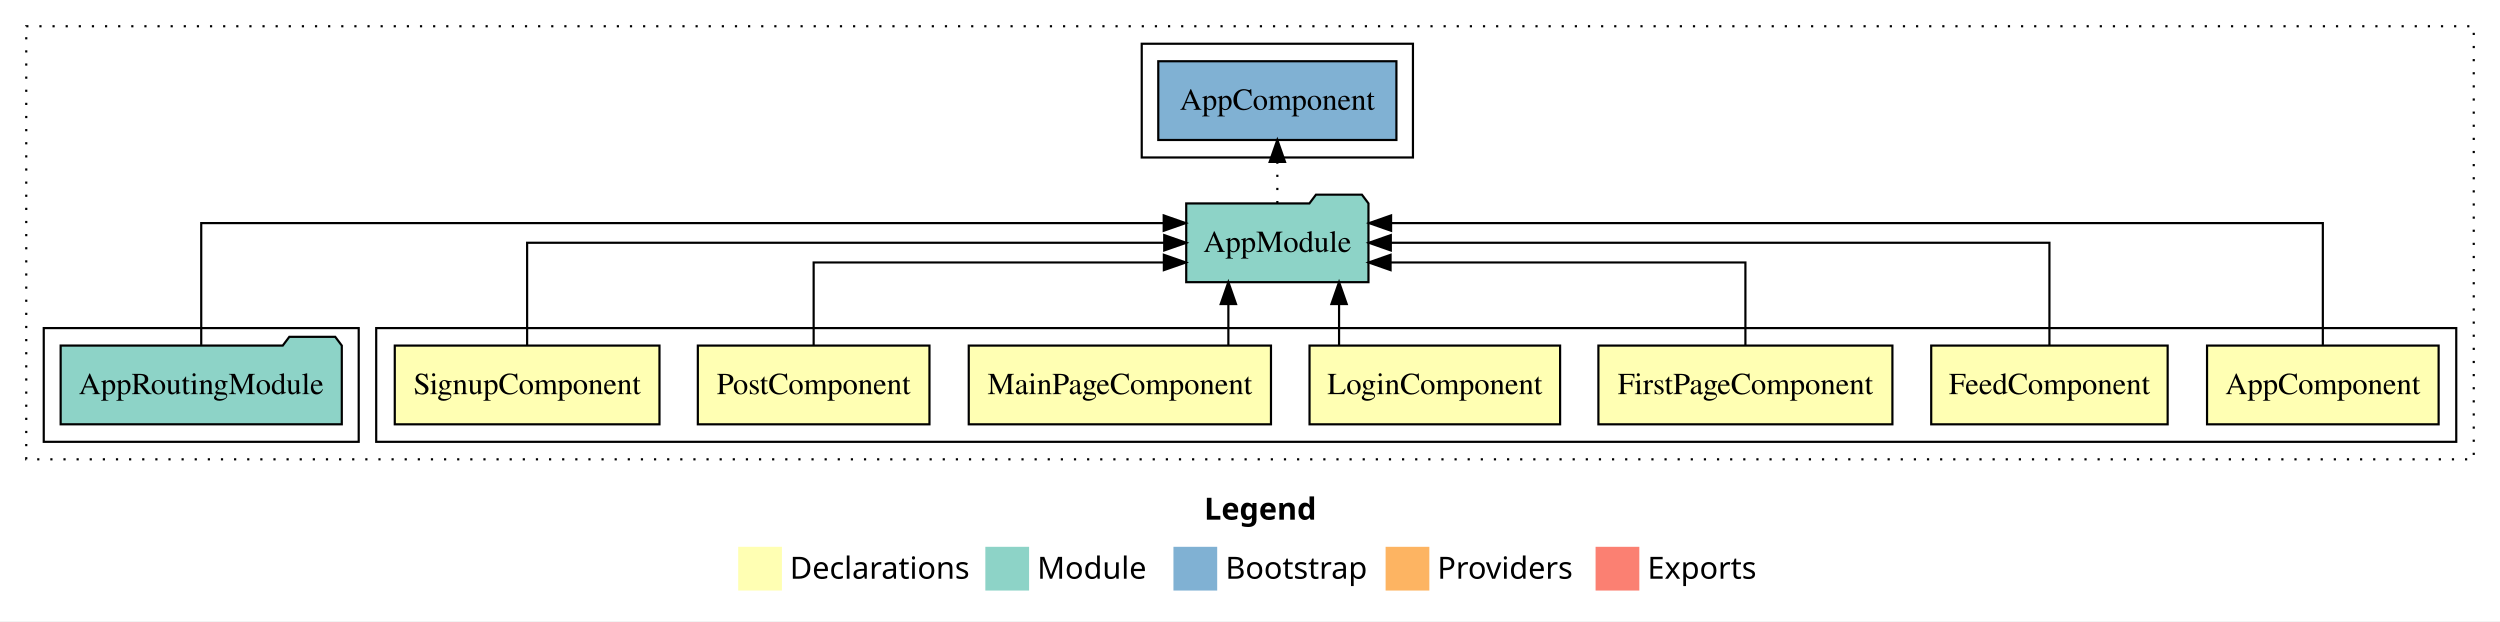
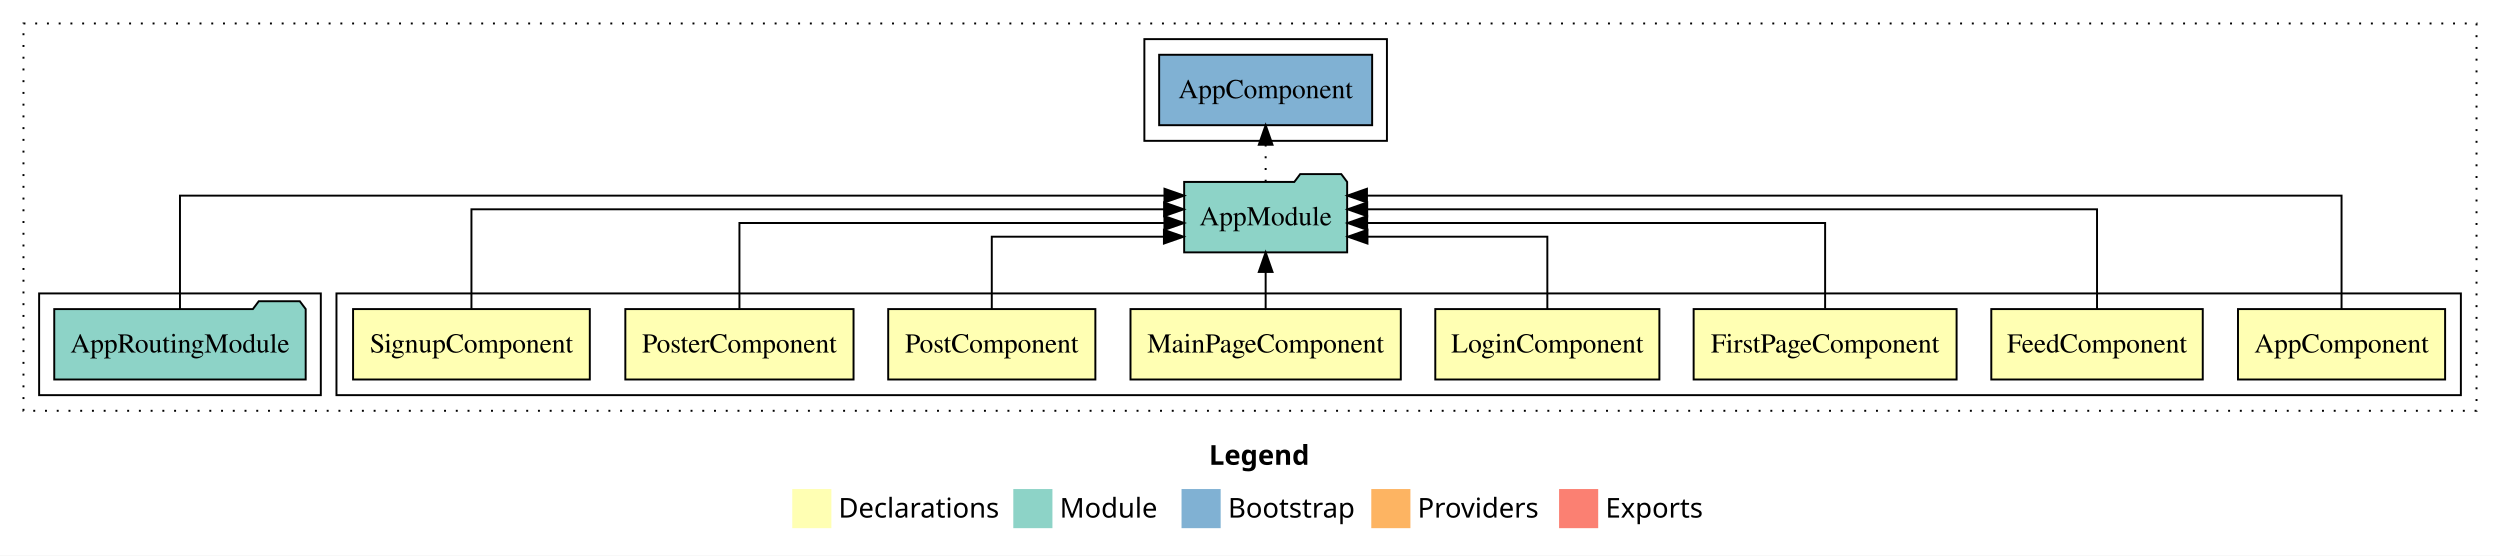
- <svg xmlns="http://www.w3.org/2000/svg" width="1143pt" height="284pt" viewBox="0.00 0.00 1143.00 284.00">
+ <svg xmlns="http://www.w3.org/2000/svg" width="1278pt" height="284pt" viewBox="0.00 0.00 1278.00 284.00">
  <g id="graph0" class="graph" transform="scale(1 1) rotate(0) translate(4 280)">
-     <polygon fill="white" stroke="transparent" points="-4,4 -4,-280 1139,-280 1139,4 -4,4" />
-     <text text-anchor="start" x="546.51" y="-42.4" font-family="sans-serif" font-weight="bold" font-size="14.00">Legend</text>
-     <polygon fill="#ffffb3" stroke="transparent" points="333.5,-10 333.5,-30 353.5,-30 353.5,-10 333.5,-10" />
-     <text text-anchor="start" x="357.13" y="-15.4" font-family="sans-serif" font-size="14.00">  Declarations</text>
-     <polygon fill="#8dd3c7" stroke="transparent" points="446.5,-10 446.5,-30 466.5,-30 466.5,-10 446.5,-10" />
-     <text text-anchor="start" x="470.23" y="-15.4" font-family="sans-serif" font-size="14.00">  Module</text>
-     <polygon fill="#80b1d3" stroke="transparent" points="532.5,-10 532.5,-30 552.5,-30 552.5,-10 532.5,-10" />
-     <text text-anchor="start" x="556.28" y="-15.4" font-family="sans-serif" font-size="14.00">  Bootstrap</text>
-     <polygon fill="#fdb462" stroke="transparent" points="629.5,-10 629.5,-30 649.5,-30 649.5,-10 629.5,-10" />
-     <text text-anchor="start" x="653.17" y="-15.4" font-family="sans-serif" font-size="14.00">  Providers</text>
-     <polygon fill="#fb8072" stroke="transparent" points="725.5,-10 725.5,-30 745.5,-30 745.5,-10 725.5,-10" />
-     <text text-anchor="start" x="749.23" y="-15.4" font-family="sans-serif" font-size="14.00">  Exports</text>
+     <polygon fill="white" stroke="transparent" points="-4,4 -4,-280 1274,-280 1274,4 -4,4" />
+     <text text-anchor="start" x="614.01" y="-42.4" font-family="sans-serif" font-weight="bold" font-size="14.00">Legend</text>
+     <polygon fill="#ffffb3" stroke="transparent" points="401,-10 401,-30 421,-30 421,-10 401,-10" />
+     <text text-anchor="start" x="424.63" y="-15.4" font-family="sans-serif" font-size="14.00">  Declarations</text>
+     <polygon fill="#8dd3c7" stroke="transparent" points="514,-10 514,-30 534,-30 534,-10 514,-10" />
+     <text text-anchor="start" x="537.73" y="-15.4" font-family="sans-serif" font-size="14.00">  Module</text>
+     <polygon fill="#80b1d3" stroke="transparent" points="600,-10 600,-30 620,-30 620,-10 600,-10" />
+     <text text-anchor="start" x="623.78" y="-15.4" font-family="sans-serif" font-size="14.00">  Bootstrap</text>
+     <polygon fill="#fdb462" stroke="transparent" points="697,-10 697,-30 717,-30 717,-10 697,-10" />
+     <text text-anchor="start" x="720.67" y="-15.4" font-family="sans-serif" font-size="14.00">  Providers</text>
+     <polygon fill="#fb8072" stroke="transparent" points="793,-10 793,-30 813,-30 813,-10 793,-10" />
+     <text text-anchor="start" x="816.73" y="-15.4" font-family="sans-serif" font-size="14.00">  Exports</text>
    <g id="clust1" class="cluster">
-       <polygon fill="none" stroke="black" stroke-dasharray="1,5" points="8,-70 8,-268 1127,-268 1127,-70 8,-70" />
-     </g>
-     <g id="clust12" class="cluster">
-       <polygon fill="none" stroke="black" points="518,-208 518,-260 642,-260 642,-208 518,-208" />
+       <polygon fill="none" stroke="black" stroke-dasharray="1,5" points="8,-70 8,-268 1262,-268 1262,-70 8,-70" />
    </g>
    <g id="clust2" class="cluster">
-       <polygon fill="none" stroke="black" points="168,-78 168,-130 1119,-130 1119,-78 168,-78" />
+       <polygon fill="none" stroke="black" points="168,-78 168,-130 1254,-130 1254,-78 168,-78" />
    </g>
-     <g id="clust10" class="cluster">
+     <g id="clust11" class="cluster">
      <polygon fill="none" stroke="black" points="16,-78 16,-130 160,-130 160,-78 16,-78" />
    </g>
+     <g id="clust13" class="cluster">
+       <polygon fill="none" stroke="black" points="581,-208 581,-260 705,-260 705,-208 581,-208" />
+     </g>
    <g id="node1" class="node">
-       <polygon fill="#ffffb3" stroke="black" points="1110.94,-122 1005.06,-122 1005.06,-86 1110.94,-86 1110.94,-122" />
-       <text text-anchor="middle" x="1058" y="-99.8" font-family="Times,serif" font-size="14.00">AppComponent</text>
+       <polygon fill="#ffffb3" stroke="black" points="1245.94,-122 1140.06,-122 1140.06,-86 1245.94,-86 1245.94,-122" />
+       <text text-anchor="middle" x="1193" y="-99.8" font-family="Times,serif" font-size="14.00">AppComponent</text>
+     </g>
+     <g id="node9" class="node">
+       <polygon fill="#8dd3c7" stroke="black" points="684.66,-187 681.66,-191 660.66,-191 657.66,-187 601.34,-187 601.34,-151 684.66,-151 684.66,-187" />
+       <text text-anchor="middle" x="643" y="-164.8" font-family="Times,serif" font-size="14.00">AppModule</text>
+     </g>
+     <g id="edge1" class="edge">
+       <path fill="none" stroke="black" d="M1193,-122.01C1193,-144.49 1193,-180 1193,-180 1193,-180 694.79,-180 694.79,-180" />
+       <polygon fill="black" stroke="black" points="694.79,-176.5 684.79,-180 694.79,-183.5 694.79,-176.5" />
+     </g>
+     <g id="node2" class="node">
+       <polygon fill="#ffffb3" stroke="black" points="1122.05,-122 1013.95,-122 1013.95,-86 1122.05,-86 1122.05,-122" />
+       <text text-anchor="middle" x="1068" y="-99.8" font-family="Times,serif" font-size="14.00">FeedComponent</text>
+     </g>
+     <g id="edge2" class="edge">
+       <path fill="none" stroke="black" d="M1068,-122.13C1068,-142.57 1068,-173 1068,-173 1068,-173 694.91,-173 694.91,-173" />
+       <polygon fill="black" stroke="black" points="694.91,-169.5 684.91,-173 694.91,-176.5 694.91,-169.5" />
+     </g>
+     <g id="node3" class="node">
+       <polygon fill="#ffffb3" stroke="black" points="996.21,-122 861.79,-122 861.79,-86 996.21,-86 996.21,-122" />
+       <text text-anchor="middle" x="929" y="-99.8" font-family="Times,serif" font-size="14.00">FirstPageComponent</text>
+     </g>
+     <g id="edge3" class="edge">
+       <path fill="none" stroke="black" d="M929,-122.27C929,-140.56 929,-166 929,-166 929,-166 694.89,-166 694.89,-166" />
+       <polygon fill="black" stroke="black" points="694.89,-162.5 684.89,-166 694.89,-169.5 694.89,-162.5" />
+     </g>
+     <g id="node4" class="node">
+       <polygon fill="#ffffb3" stroke="black" points="844.28,-122 729.72,-122 729.72,-86 844.28,-86 844.28,-122" />
+       <text text-anchor="middle" x="787" y="-99.8" font-family="Times,serif" font-size="14.00">LoginComponent</text>
+     </g>
+     <g id="edge4" class="edge">
+       <path fill="none" stroke="black" d="M787,-122.01C787,-138.05 787,-159 787,-159 787,-159 695.04,-159 695.04,-159" />
+       <polygon fill="black" stroke="black" points="695.04,-155.5 685.04,-159 695.04,-162.5 695.04,-155.5" />
+     </g>
+     <g id="node5" class="node">
+       <polygon fill="#ffffb3" stroke="black" points="712.09,-122 573.91,-122 573.91,-86 712.09,-86 712.09,-122" />
+       <text text-anchor="middle" x="643" y="-99.8" font-family="Times,serif" font-size="14.00">MainPageComponent</text>
+     </g>
+     <g id="edge5" class="edge">
+       <path fill="none" stroke="black" d="M643,-122.11C643,-122.11 643,-140.99 643,-140.99" />
+       <polygon fill="black" stroke="black" points="639.5,-140.99 643,-150.99 646.5,-140.99 639.5,-140.99" />
+     </g>
+     <g id="node6" class="node">
+       <polygon fill="#ffffb3" stroke="black" points="555.95,-122 450.05,-122 450.05,-86 555.95,-86 555.95,-122" />
+       <text text-anchor="middle" x="503" y="-99.8" font-family="Times,serif" font-size="14.00">PostComponent</text>
+     </g>
+     <g id="edge6" class="edge">
+       <path fill="none" stroke="black" d="M503,-122.01C503,-138.05 503,-159 503,-159 503,-159 591,-159 591,-159" />
+       <polygon fill="black" stroke="black" points="591,-162.5 601,-159 591,-155.5 591,-162.5" />
+     </g>
+     <g id="node7" class="node">
+       <polygon fill="#ffffb3" stroke="black" points="432.33,-122 315.67,-122 315.67,-86 432.33,-86 432.33,-122" />
+       <text text-anchor="middle" x="374" y="-99.8" font-family="Times,serif" font-size="14.00">PosterComponent</text>
+     </g>
+     <g id="edge7" class="edge">
+       <path fill="none" stroke="black" d="M374,-122.27C374,-140.56 374,-166 374,-166 374,-166 591.26,-166 591.26,-166" />
+       <polygon fill="black" stroke="black" points="591.26,-169.5 601.26,-166 591.26,-162.5 591.26,-169.5" />
    </g>
    <g id="node8" class="node">
-       <polygon fill="#8dd3c7" stroke="black" points="621.66,-187 618.66,-191 597.66,-191 594.66,-187 538.34,-187 538.34,-151 621.66,-151 621.66,-187" />
-       <text text-anchor="middle" x="580" y="-164.8" font-family="Times,serif" font-size="14.00">AppModule</text>
-     </g>
-     <g id="edge1" class="edge">
-       <path fill="none" stroke="black" d="M1058,-122.29C1058,-144.21 1058,-178 1058,-178 1058,-178 632,-178 632,-178" />
-       <polygon fill="black" stroke="black" points="632,-174.5 622,-178 632,-181.5 632,-174.5" />
-     </g>
-     <g id="node2" class="node">
-       <polygon fill="#ffffb3" stroke="black" points="987.05,-122 878.95,-122 878.95,-86 987.05,-86 987.05,-122" />
-       <text text-anchor="middle" x="933" y="-99.8" font-family="Times,serif" font-size="14.00">FeedComponent</text>
-     </g>
-     <g id="edge2" class="edge">
-       <path fill="none" stroke="black" d="M933,-122.11C933,-141.34 933,-169 933,-169 933,-169 631.88,-169 631.88,-169" />
-       <polygon fill="black" stroke="black" points="631.88,-165.5 621.88,-169 631.88,-172.5 631.88,-165.5" />
-     </g>
-     <g id="node3" class="node">
-       <polygon fill="#ffffb3" stroke="black" points="861.21,-122 726.79,-122 726.79,-86 861.21,-86 861.21,-122" />
-       <text text-anchor="middle" x="794" y="-99.8" font-family="Times,serif" font-size="14.00">FirstPageComponent</text>
-     </g>
-     <g id="edge3" class="edge">
-       <path fill="none" stroke="black" d="M794,-122.03C794,-138.4 794,-160 794,-160 794,-160 631.77,-160 631.77,-160" />
-       <polygon fill="black" stroke="black" points="631.77,-156.5 621.77,-160 631.77,-163.5 631.77,-156.5" />
-     </g>
-     <g id="node4" class="node">
-       <polygon fill="#ffffb3" stroke="black" points="709.28,-122 594.72,-122 594.72,-86 709.28,-86 709.28,-122" />
-       <text text-anchor="middle" x="652" y="-99.8" font-family="Times,serif" font-size="14.00">LoginComponent</text>
-     </g>
-     <g id="edge4" class="edge">
-       <path fill="none" stroke="black" d="M608.22,-122.11C608.22,-122.11 608.22,-140.99 608.22,-140.99" />
-       <polygon fill="black" stroke="black" points="604.72,-140.99 608.22,-150.99 611.72,-140.99 604.72,-140.99" />
-     </g>
-     <g id="node5" class="node">
-       <polygon fill="#ffffb3" stroke="black" points="577.09,-122 438.91,-122 438.91,-86 577.09,-86 577.09,-122" />
-       <text text-anchor="middle" x="508" y="-99.8" font-family="Times,serif" font-size="14.00">MainPageComponent</text>
-     </g>
-     <g id="edge5" class="edge">
-       <path fill="none" stroke="black" d="M557.61,-122.11C557.61,-122.11 557.61,-140.99 557.61,-140.99" />
-       <polygon fill="black" stroke="black" points="554.11,-140.99 557.61,-150.99 561.11,-140.99 554.11,-140.99" />
-     </g>
-     <g id="node6" class="node">
-       <polygon fill="#ffffb3" stroke="black" points="420.95,-122 315.05,-122 315.05,-86 420.95,-86 420.95,-122" />
-       <text text-anchor="middle" x="368" y="-99.8" font-family="Times,serif" font-size="14.00">PostComponent</text>
-     </g>
-     <g id="edge6" class="edge">
-       <path fill="none" stroke="black" d="M368,-122.03C368,-138.4 368,-160 368,-160 368,-160 528.12,-160 528.12,-160" />
-       <polygon fill="black" stroke="black" points="528.12,-163.5 538.12,-160 528.12,-156.5 528.12,-163.5" />
-     </g>
-     <g id="node7" class="node">
      <polygon fill="#ffffb3" stroke="black" points="297.51,-122 176.49,-122 176.49,-86 297.51,-86 297.51,-122" />
      <text text-anchor="middle" x="237" y="-99.8" font-family="Times,serif" font-size="14.00">SignupComponent</text>
    </g>
-     <g id="edge7" class="edge">
-       <path fill="none" stroke="black" d="M237,-122.11C237,-141.34 237,-169 237,-169 237,-169 528.28,-169 528.28,-169" />
-       <polygon fill="black" stroke="black" points="528.28,-172.5 538.28,-169 528.28,-165.5 528.28,-172.5" />
+     <g id="edge8" class="edge">
+       <path fill="none" stroke="black" d="M237,-122.13C237,-142.57 237,-173 237,-173 237,-173 591.08,-173 591.08,-173" />
+       <polygon fill="black" stroke="black" points="591.08,-176.5 601.08,-173 591.08,-169.5 591.08,-176.5" />
+     </g>
+     <g id="node11" class="node">
+       <polygon fill="#80b1d3" stroke="black" points="697.44,-252 588.56,-252 588.56,-216 697.44,-216 697.44,-252" />
+       <text text-anchor="middle" x="643" y="-229.8" font-family="Times,serif" font-size="14.00">AppComponent </text>
+     </g>
+     <g id="edge10" class="edge">
+       <path fill="none" stroke="black" stroke-dasharray="1,5" d="M643,-187.11C643,-187.11 643,-205.99 643,-205.99" />
+       <polygon fill="black" stroke="black" points="639.5,-205.99 643,-215.99 646.5,-205.99 639.5,-205.99" />
    </g>
    <g id="node10" class="node">
-       <polygon fill="#80b1d3" stroke="black" points="634.44,-252 525.56,-252 525.56,-216 634.44,-216 634.44,-252" />
-       <text text-anchor="middle" x="580" y="-229.8" font-family="Times,serif" font-size="14.00">AppComponent </text>
-     </g>
-     <g id="edge9" class="edge">
-       <path fill="none" stroke="black" stroke-dasharray="1,5" d="M580,-187.11C580,-187.11 580,-205.99 580,-205.99" />
-       <polygon fill="black" stroke="black" points="576.5,-205.99 580,-215.99 583.5,-205.99 576.5,-205.99" />
-     </g>
-     <g id="node9" class="node">
      <polygon fill="#8dd3c7" stroke="black" points="152.27,-122 149.27,-126 128.27,-126 125.27,-122 23.73,-122 23.73,-86 152.27,-86 152.27,-122" />
      <text text-anchor="middle" x="88" y="-99.8" font-family="Times,serif" font-size="14.00">AppRoutingModule</text>
    </g>
-     <g id="edge8" class="edge">
-       <path fill="none" stroke="black" d="M88,-122.29C88,-144.21 88,-178 88,-178 88,-178 528.05,-178 528.05,-178" />
-       <polygon fill="black" stroke="black" points="528.05,-181.5 538.05,-178 528.05,-174.5 528.05,-181.5" />
+     <g id="edge9" class="edge">
+       <path fill="none" stroke="black" d="M88,-122.01C88,-144.49 88,-180 88,-180 88,-180 591.28,-180 591.28,-180" />
+       <polygon fill="black" stroke="black" points="591.28,-183.5 601.28,-180 591.28,-176.5 591.28,-183.5" />
    </g>
  </g>
</svg>
